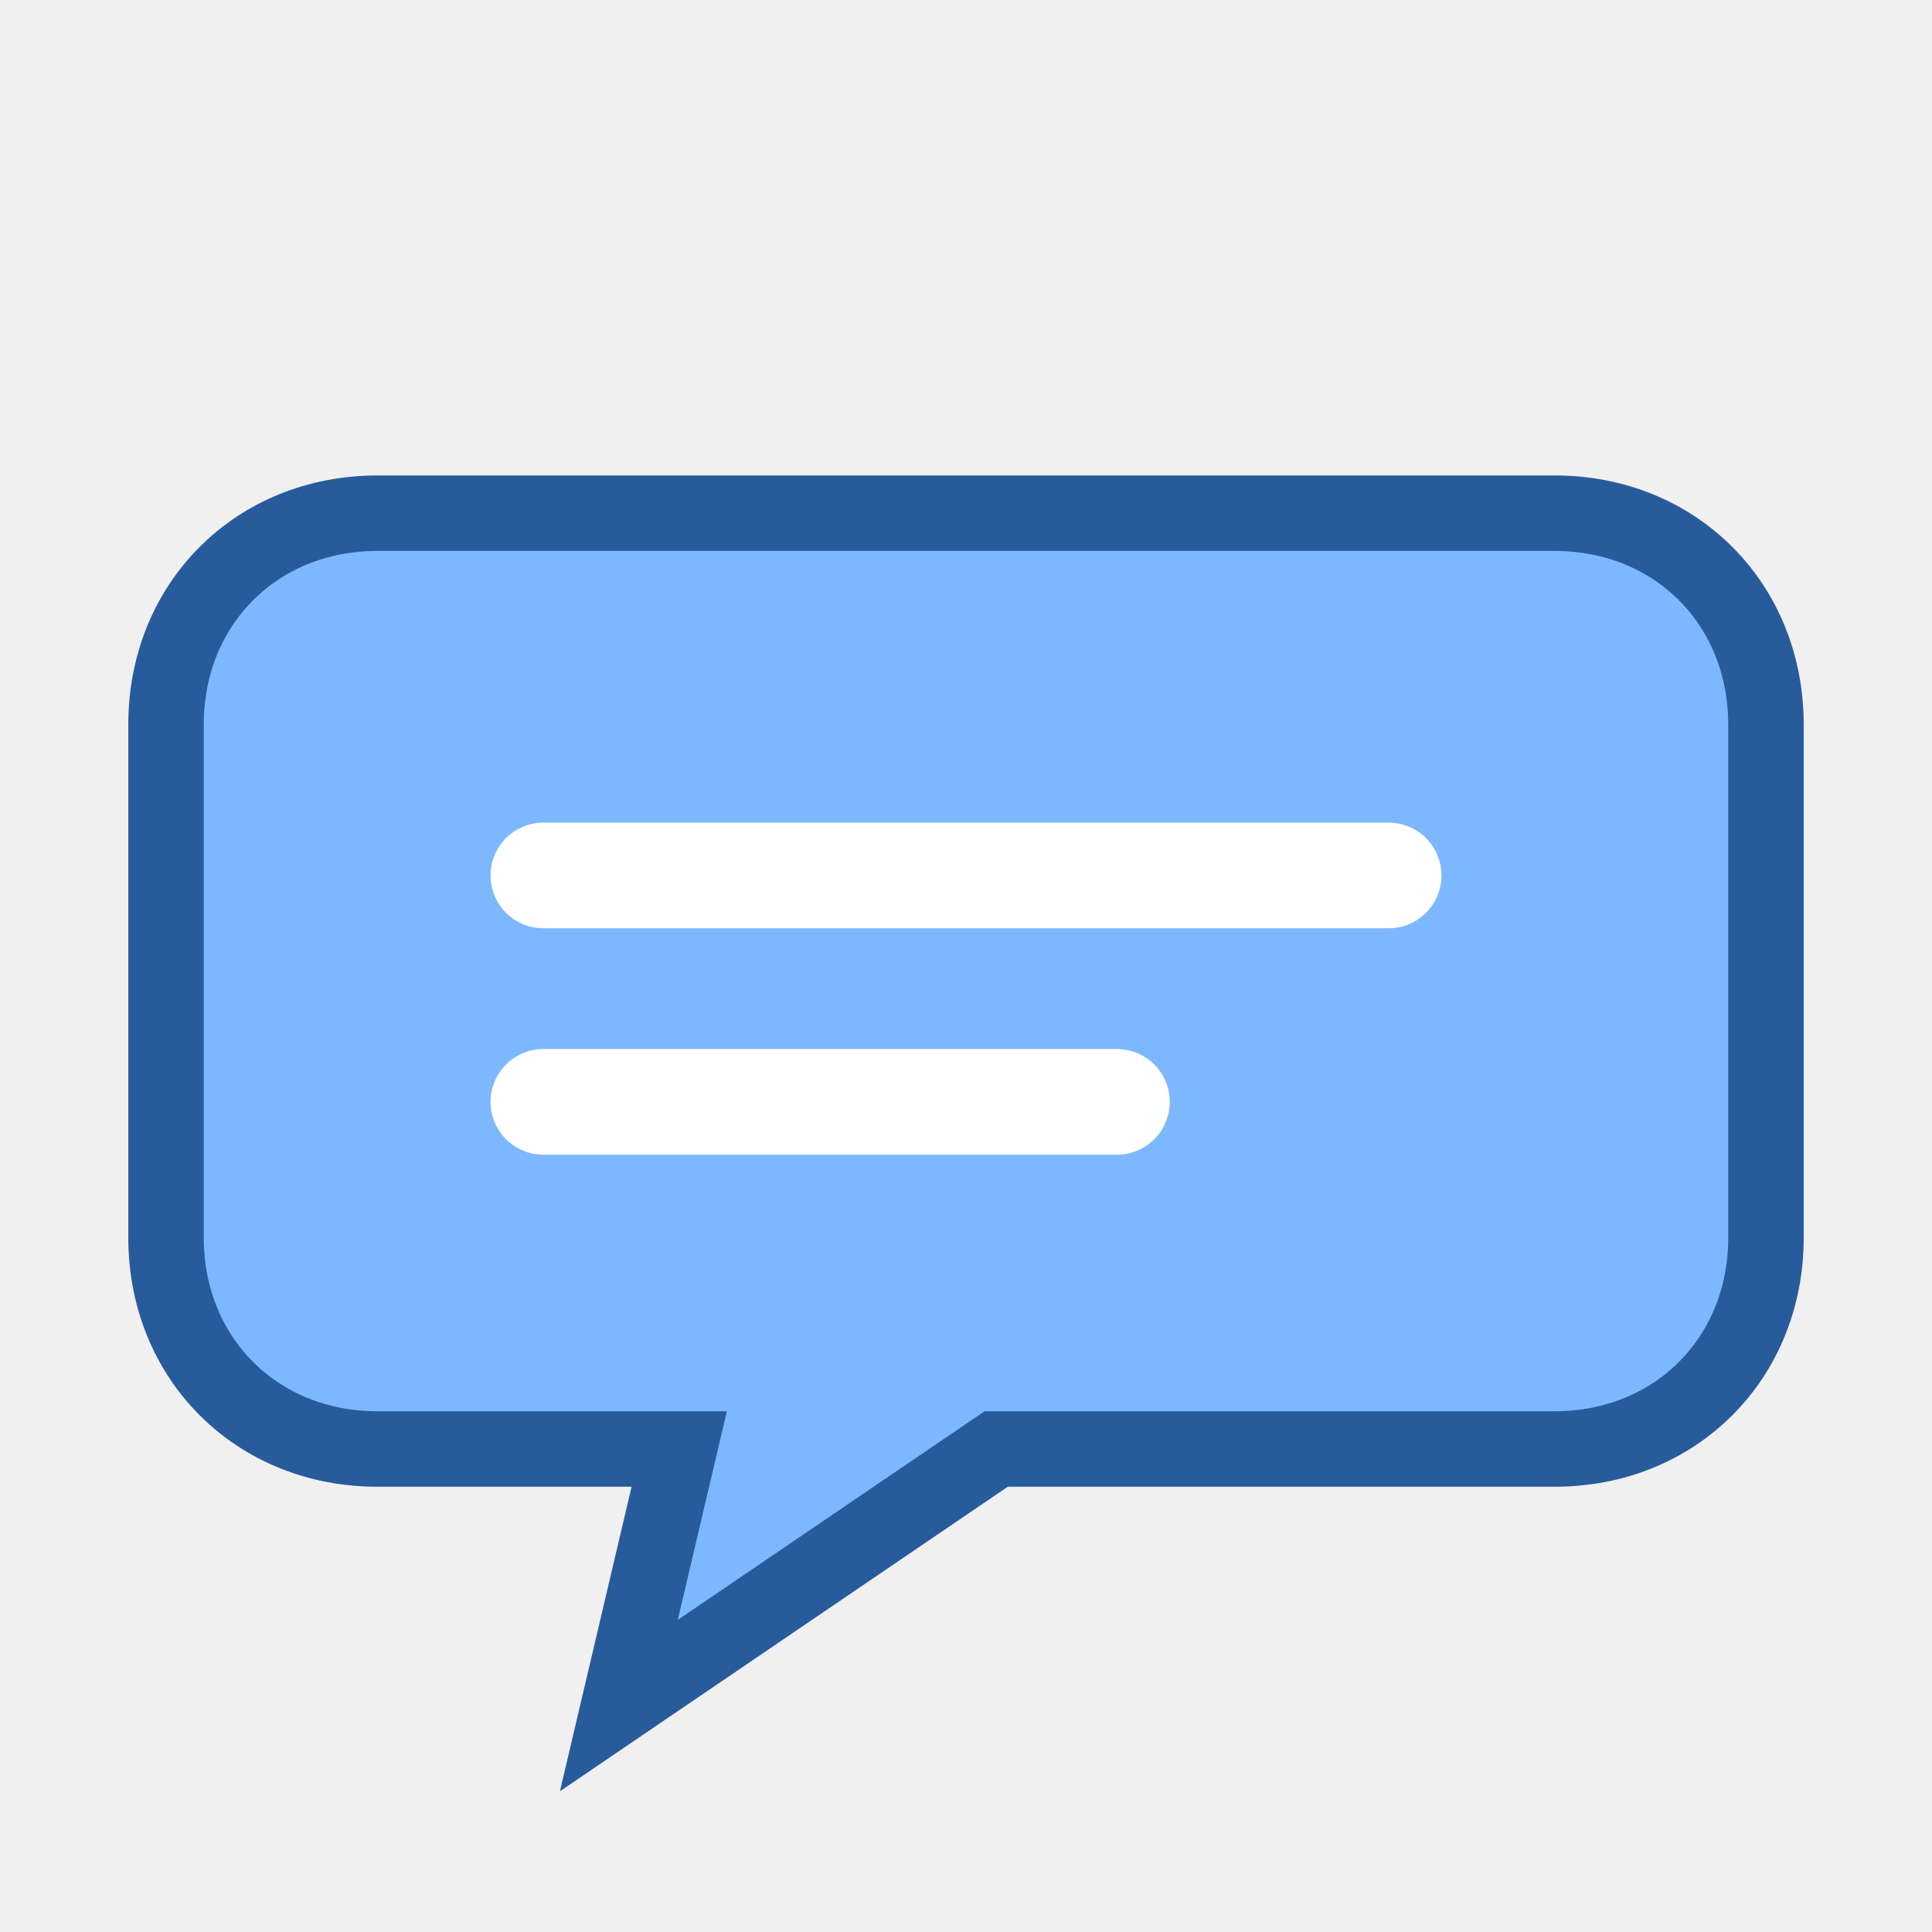
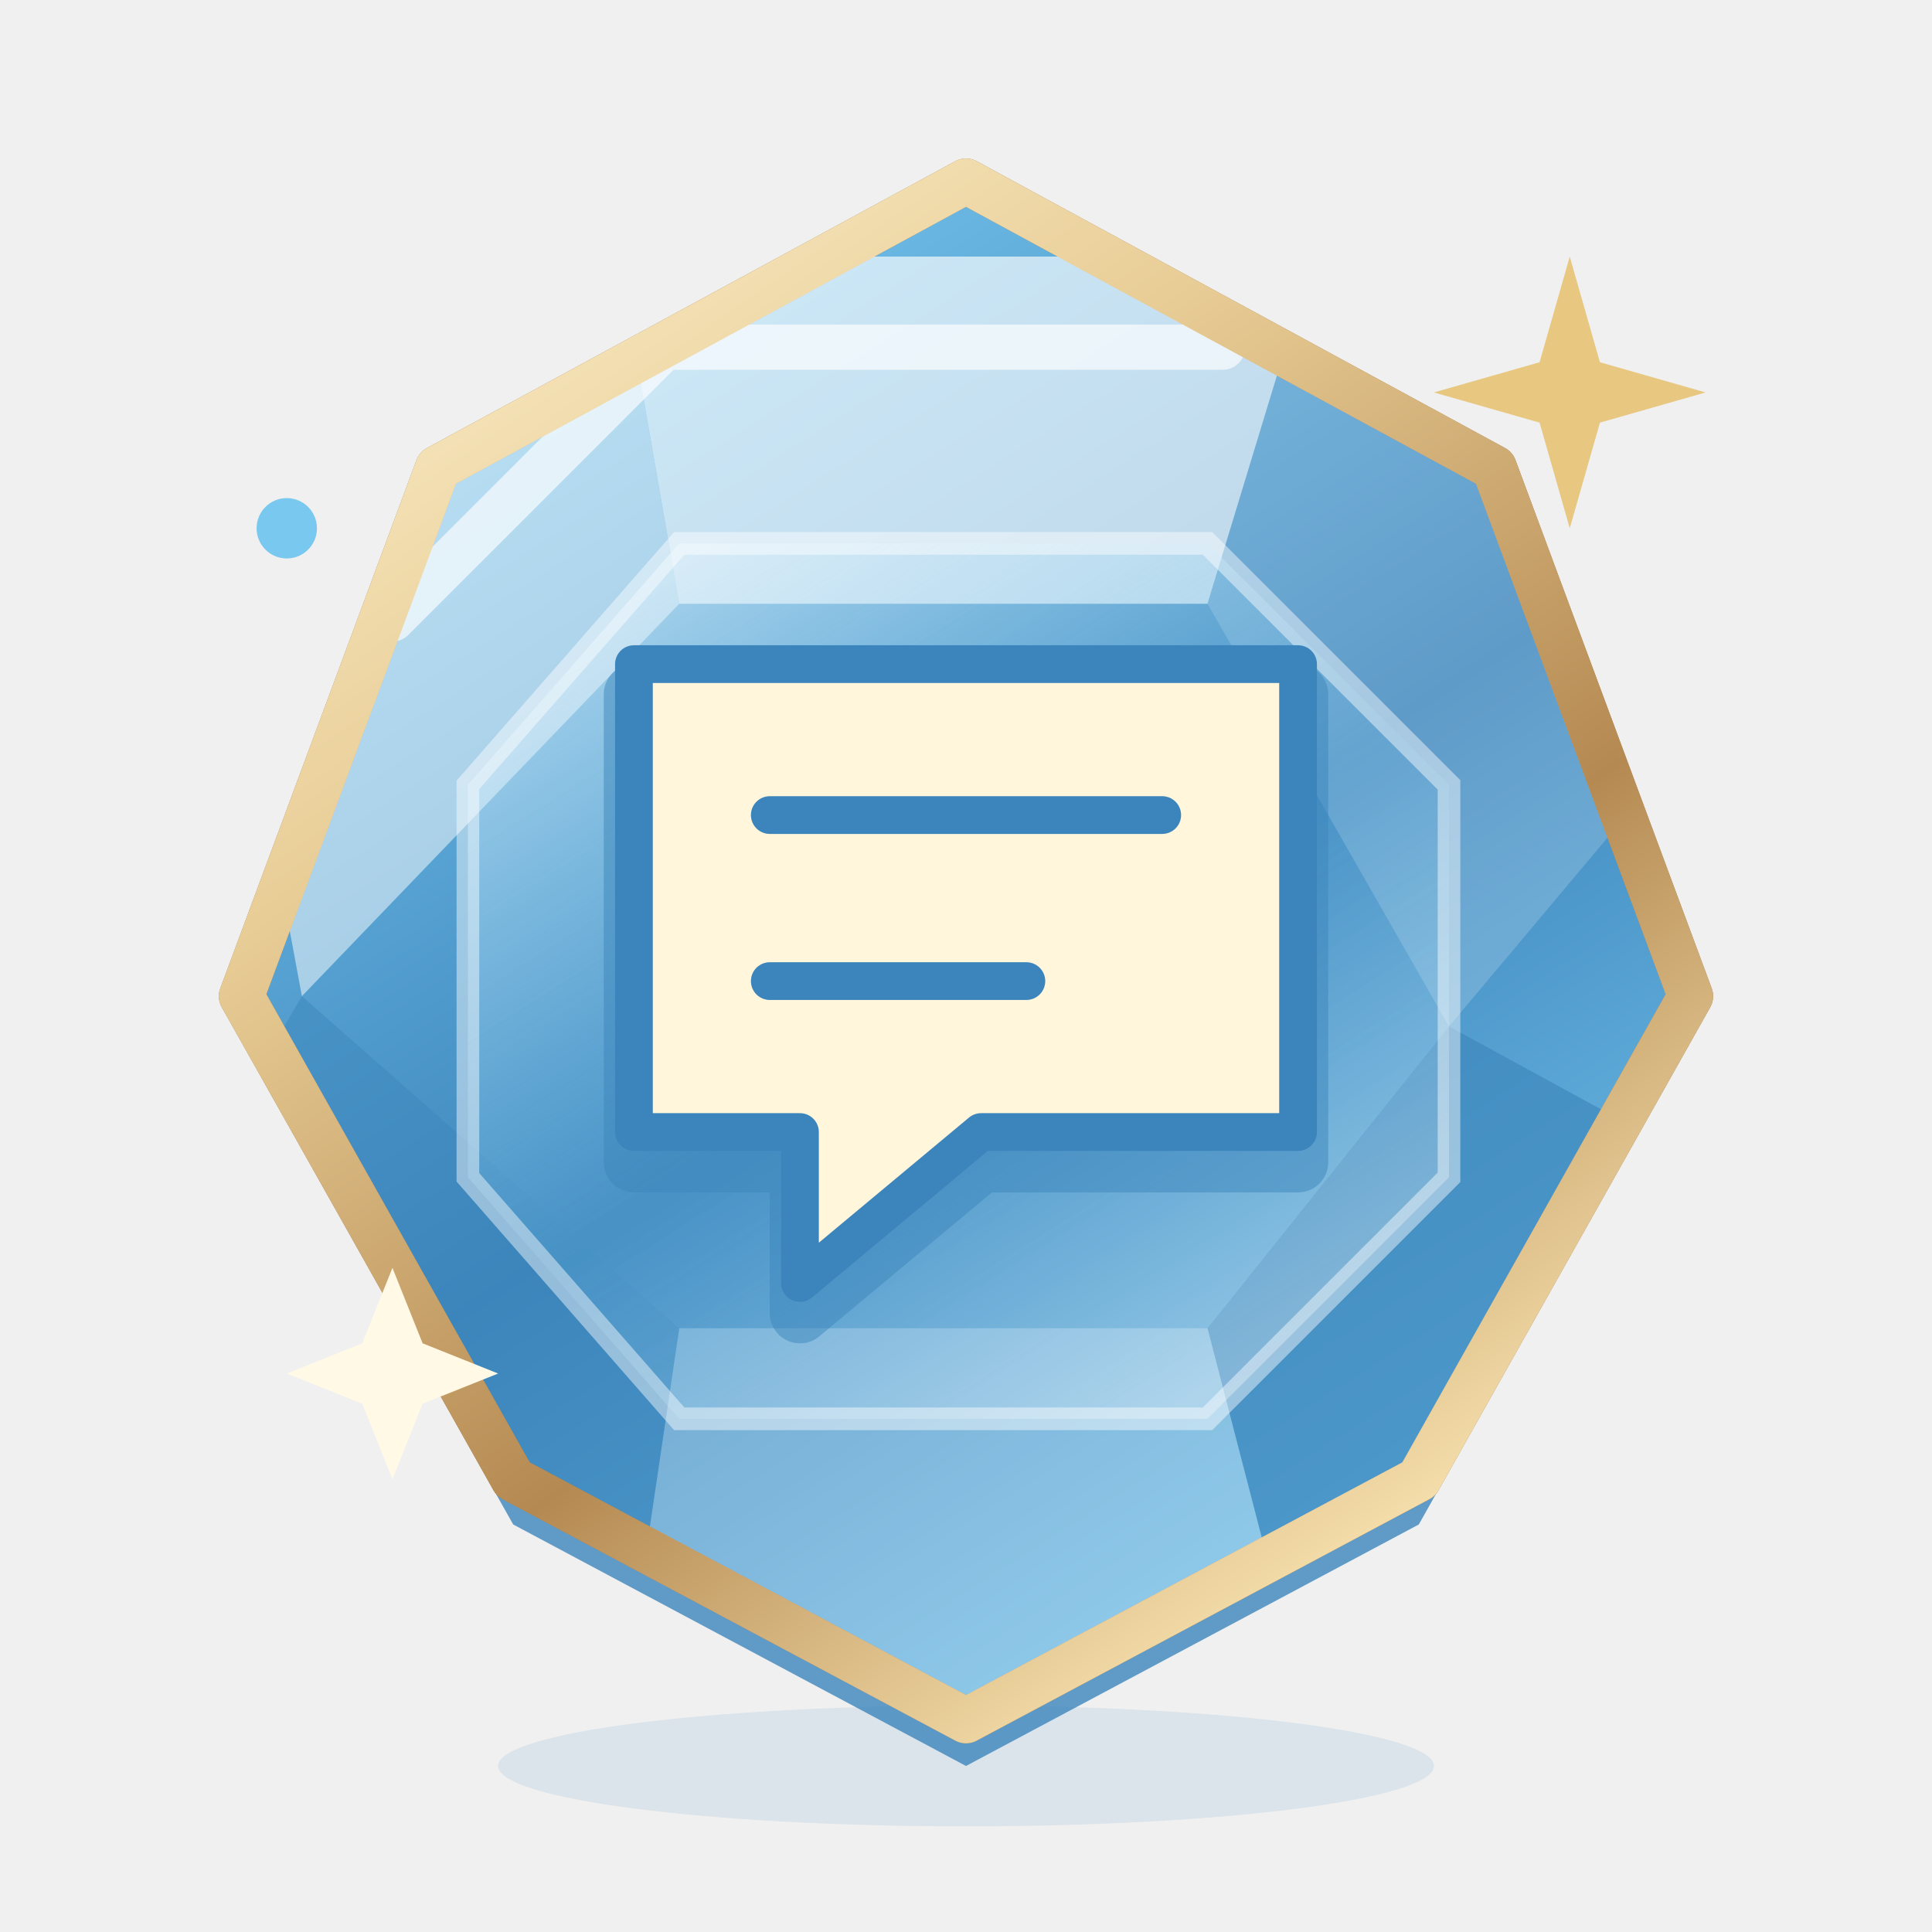
- <svg xmlns="http://www.w3.org/2000/svg" viewBox="0 0 128 128">
-   <path d="M25 34h78c8 0 14 6 14 14v34c0 8-6 14-14 14H66l-25 17 4-17H25c-8 0-14-6-14-14V48c0-8 6-14 14-14Z" fill="#7db8ff" stroke="#285b9b" stroke-width="5" />
-   <path d="M36 58h56M36 73h38" stroke="#fff" stroke-width="7" stroke-linecap="round" />
+ <svg xmlns="http://www.w3.org/2000/svg" viewBox="0 0 128 128" role="img" aria-label="발표 젬">
+   <defs>
+     <linearGradient id="stone" x1=".2" y1="0" x2=".8" y2="1" gradientUnits="objectBoundingBox">
+       <stop stop-color="#79c8ef" />
+       <stop offset=".52" stop-color="#3c85bc" />
+       <stop offset="1" stop-color="#79c8ef" />
+     </linearGradient>
+     <linearGradient id="gold" x2=".65" y2="1">
+       <stop stop-color="#fff6d5" />
+       <stop offset=".35" stop-color="#e8cc95" />
+       <stop offset=".7" stop-color="#b58a52" />
+       <stop offset="1" stop-color="#f9e4b1" />
+     </linearGradient>
+     <linearGradient id="face" x2=".7" y2="1">
+       <stop stop-color="#fff" stop-opacity=".6" />
+       <stop offset=".6" stop-color="#79c8ef" stop-opacity=".18" />
+       <stop offset="1" stop-color="#fff" stop-opacity=".32" />
+     </linearGradient>
+     <clipPath id="cut">
+       <path d="M64 12 99 31 112 66 94 98 64 114 34 98 16 66 29 31Z" />
+     </clipPath>
+   </defs>
+   <ellipse cx="64" cy="117" rx="31" ry="4" fill="#3c85bc" opacity=".12" />
+   <path d="M64 12 99 31 112 66 94 98 64 114 34 98 16 66 29 31Z" transform="translate(0 3)" fill="#3c85bc" opacity=".8" />
+   <path d="M64 12 99 31 112 66 94 98 64 114 34 98 16 66 29 31Z" fill="url(#stone)" stroke="#a07c53" stroke-width="3" stroke-linejoin="round" />
+   <g clip-path="url(#cut)">
+     <path d="M10 12 41 17 45 40 20 66Z" fill="#fff" opacity=".5" />
+     <path d="m41 17 46 0-7 23H45Z" fill="#fff" opacity=".65" />
+     <path d="m87 17 30 26-21 25-16-28Z" fill="#fff" opacity=".18" />
+     <path d="m96 68 22 12-31 35-7-27Z" fill="#3c85bc" opacity=".65" />
+     <path d="m80 88 7 27H41l4-27Z" fill="#fff" opacity=".25" />
+     <path d="m20 66 25 22-4 27L10 83Z" fill="#3c85bc" opacity=".5" />
+     <path d="M45 36H80L96 52V78L80 94H45L31 78V52Z" fill="url(#face)" stroke="#fff" stroke-opacity=".45" stroke-width="1.5" />
+     <path d="m26 41 18-18h37" fill="none" stroke="#fff" stroke-width="3" stroke-linecap="round" opacity=".65" />
+   </g>
+   <path d="M64 12 99 31 112 66 94 98 64 114 34 98 16 66 29 31Z" fill="none" stroke="url(#gold)" stroke-width="3" stroke-linejoin="round" />
+   <g transform="translate(0 2)" fill="#3c85bc" stroke="#3c85bc" stroke-width="4" stroke-linecap="round" stroke-linejoin="round" opacity=".5">
+     <path d="M42 44h44v31H65L53 85V75H42Z" />
+     <path d="M51 54h26m-26 11h17" fill="none" />
+   </g>
+   <g fill="#fff6dc" stroke="#3c85bc" stroke-width="2.5" stroke-linecap="round" stroke-linejoin="round">
+     <path d="M42 44h44v31H65L53 85V75H42Z" />
+     <path d="M51 54h26m-26 11h17" fill="none" />
+   </g>
+   <path d="m104 17 2 7 7 2-7 2-2 7-2-7-7-2 7-2Z" fill="#e8c780" />
+   <path d="m26 84 2 5 5 2-5 2-2 5-2-5-5-2 5-2Z" fill="#fff9e6" />
+   <circle cx="19" cy="35" r="2" fill="#79c8ef" />
</svg>
